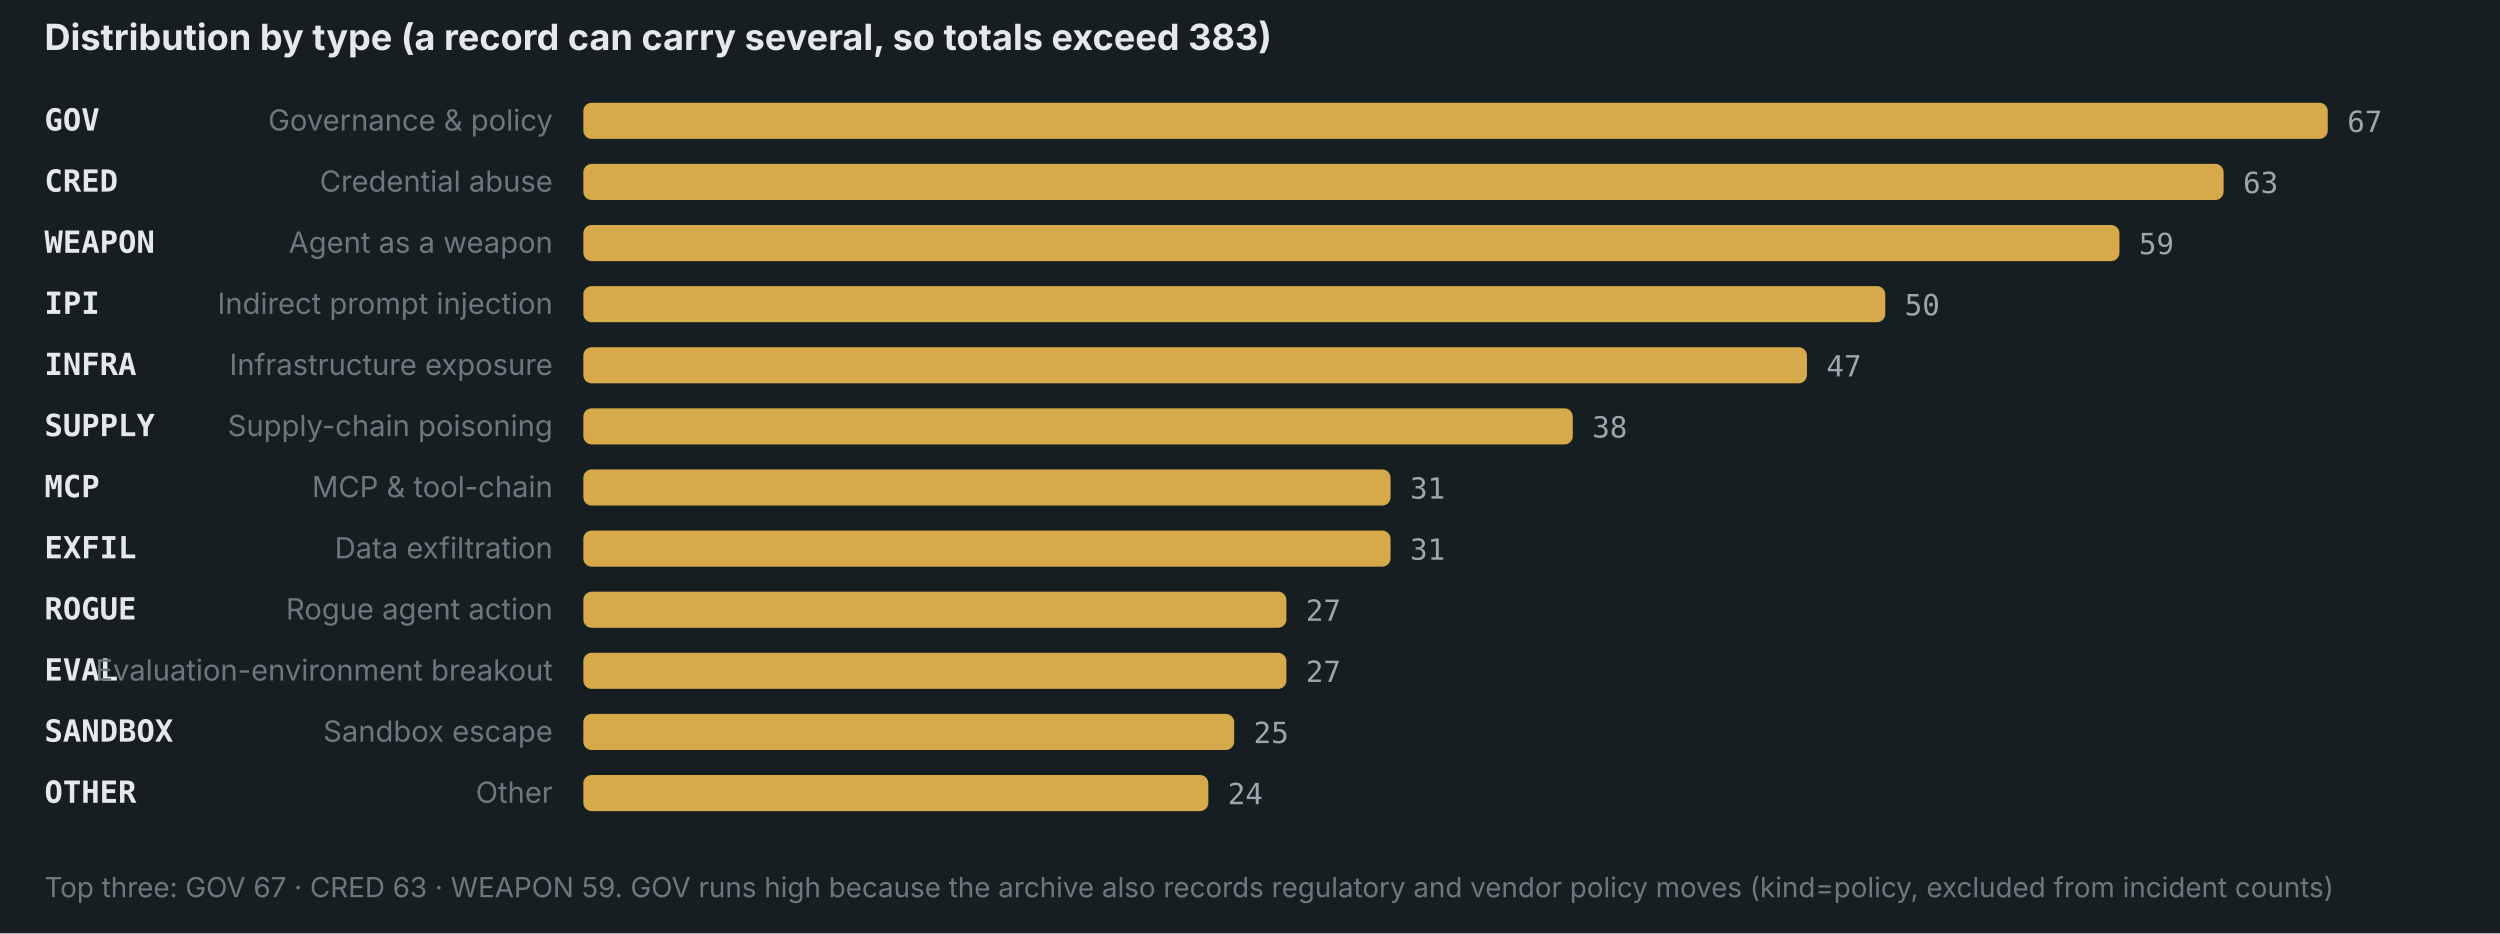
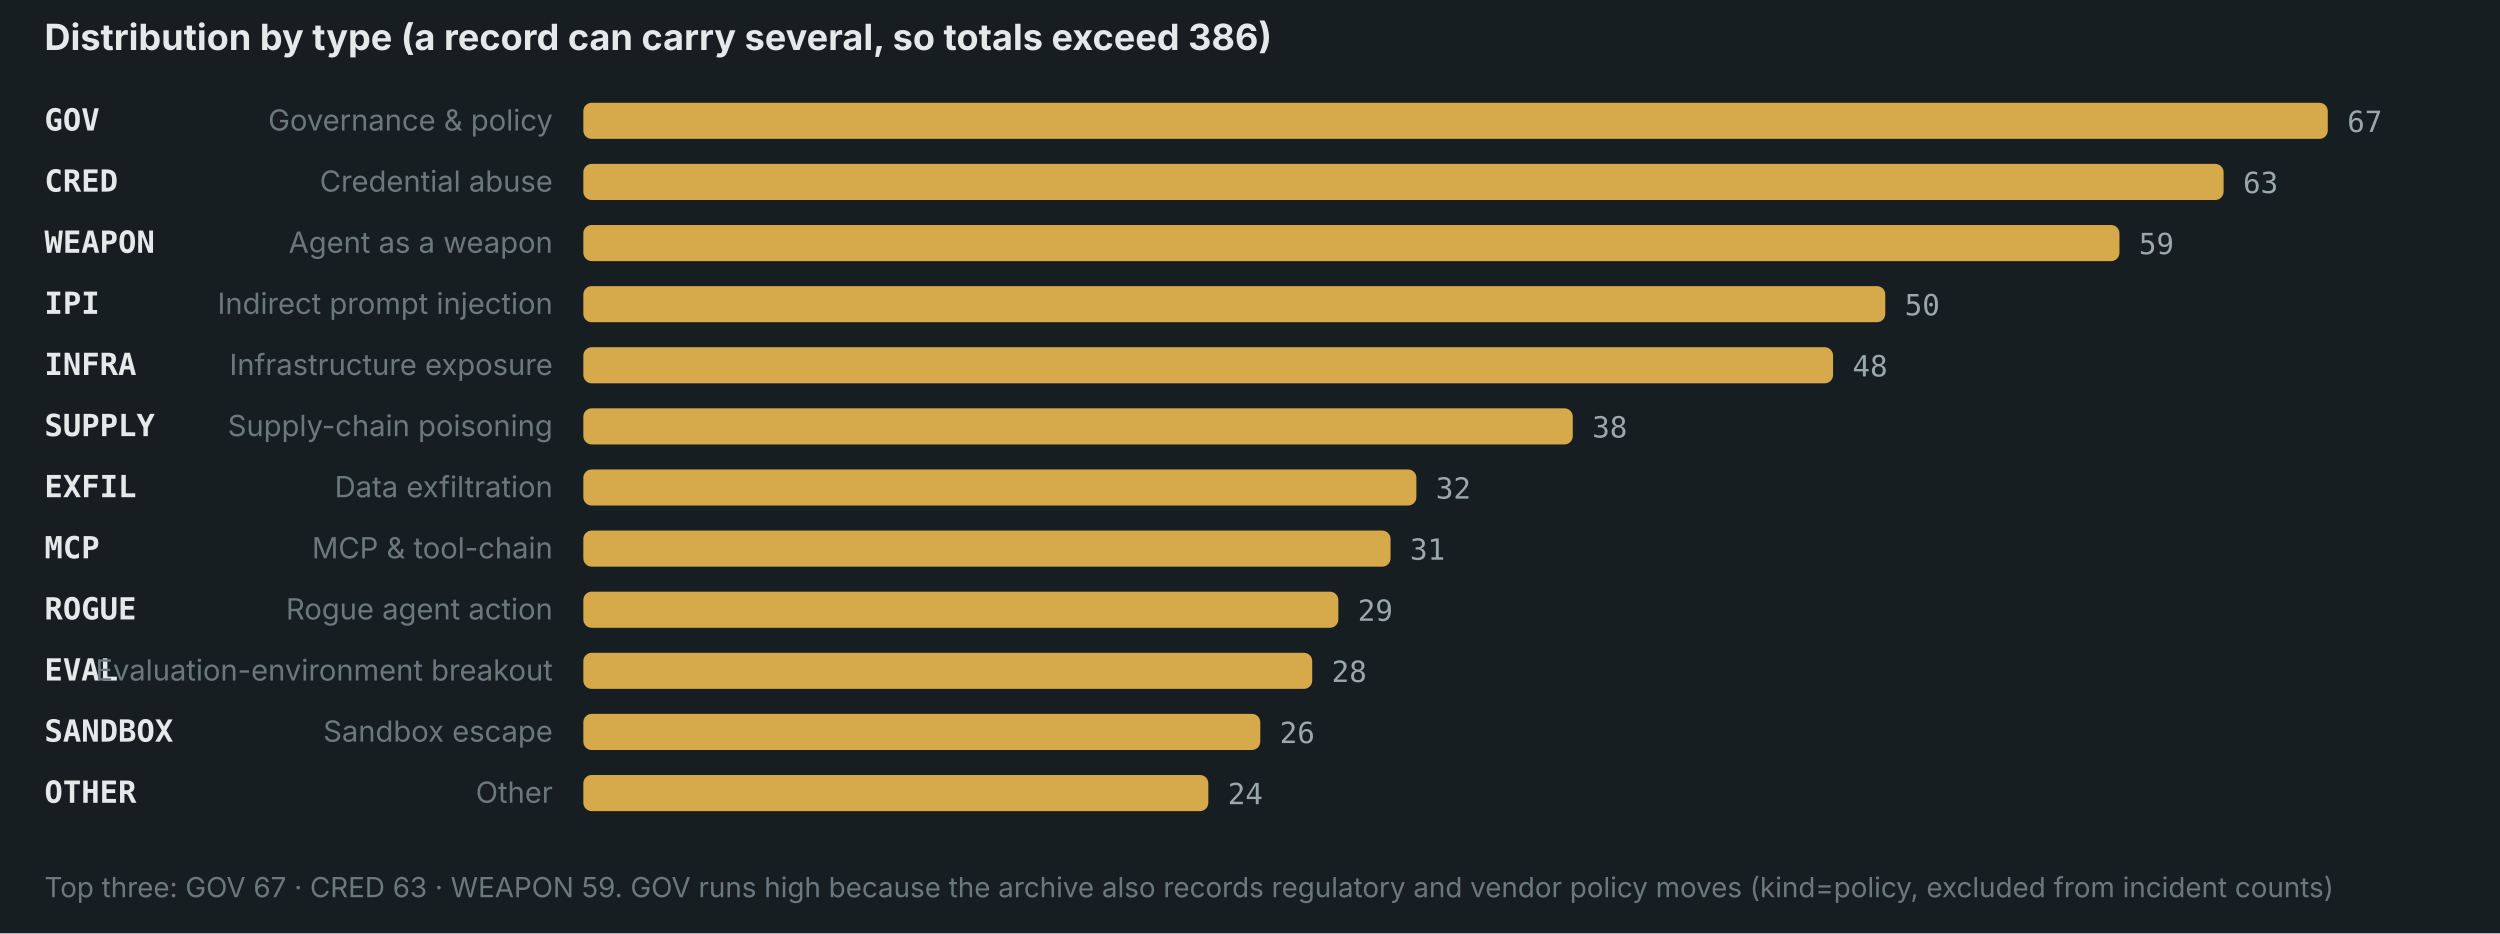
<svg xmlns="http://www.w3.org/2000/svg" viewBox="0 0 900 336" width="900" height="336" role="img" font-family="ui-sans-serif,-apple-system,'Segoe UI','PingFang SC','Microsoft YaHei',sans-serif">
  <rect width="900" height="336" fill="#171E21" />
-   <text x="16" y="18" font-size="13" font-weight="700" fill="#E4E9E9">Distribution by type (a record can carry several, so totals exceed 383)</text>
+   <text x="16" y="18" font-size="13" font-weight="700" fill="#E4E9E9">Distribution by type (a record can carry several, so totals exceed 386)</text>
  <text x="16" y="47" font-size="11" fill="#E4E9E9" font-family="ui-monospace,'SF Mono','Cascadia Mono','Consolas',monospace" font-weight="600">GOV</text>
  <text x="199" y="47" font-size="10.5" text-anchor="end" fill="#6B787E">Governance &amp; policy</text>
  <rect x="210" y="37" width="628.0" height="13" rx="3" fill="#D6A94A" />
  <text x="845.0" y="47.5" font-size="10.5" fill="#9AA8AD" font-family="ui-monospace,'SF Mono','Cascadia Mono','Consolas',monospace">67</text>
  <text x="16" y="69" font-size="11" fill="#E4E9E9" font-family="ui-monospace,'SF Mono','Cascadia Mono','Consolas',monospace" font-weight="600">CRED</text>
  <text x="199" y="69" font-size="10.5" text-anchor="end" fill="#6B787E">Credential abuse</text>
  <rect x="210" y="59" width="590.5" height="13" rx="3" fill="#D6A94A" />
  <text x="807.5" y="69.5" font-size="10.5" fill="#9AA8AD" font-family="ui-monospace,'SF Mono','Cascadia Mono','Consolas',monospace">63</text>
  <text x="16" y="91" font-size="11" fill="#E4E9E9" font-family="ui-monospace,'SF Mono','Cascadia Mono','Consolas',monospace" font-weight="600">WEAPON</text>
  <text x="199" y="91" font-size="10.5" text-anchor="end" fill="#6B787E">Agent as a weapon</text>
  <rect x="210" y="81" width="553.0" height="13" rx="3" fill="#D6A94A" />
  <text x="770.0" y="91.5" font-size="10.5" fill="#9AA8AD" font-family="ui-monospace,'SF Mono','Cascadia Mono','Consolas',monospace">59</text>
  <text x="16" y="113" font-size="11" fill="#E4E9E9" font-family="ui-monospace,'SF Mono','Cascadia Mono','Consolas',monospace" font-weight="600">IPI</text>
  <text x="199" y="113" font-size="10.5" text-anchor="end" fill="#6B787E">Indirect prompt injection</text>
  <rect x="210" y="103" width="468.7" height="13" rx="3" fill="#D6A94A" />
  <text x="685.7" y="113.5" font-size="10.5" fill="#9AA8AD" font-family="ui-monospace,'SF Mono','Cascadia Mono','Consolas',monospace">50</text>
  <text x="16" y="135" font-size="11" fill="#E4E9E9" font-family="ui-monospace,'SF Mono','Cascadia Mono','Consolas',monospace" font-weight="600">INFRA</text>
  <text x="199" y="135" font-size="10.5" text-anchor="end" fill="#6B787E">Infrastructure exposure</text>
-   <rect x="210" y="125" width="440.5" height="13" rx="3" fill="#D6A94A" />
-   <text x="657.5" y="135.5" font-size="10.5" fill="#9AA8AD" font-family="ui-monospace,'SF Mono','Cascadia Mono','Consolas',monospace">47</text>
+   <rect x="210" y="125" width="449.9" height="13" rx="3" fill="#D6A94A" />
+   <text x="666.9" y="135.5" font-size="10.5" fill="#9AA8AD" font-family="ui-monospace,'SF Mono','Cascadia Mono','Consolas',monospace">48</text>
  <text x="16" y="157" font-size="11" fill="#E4E9E9" font-family="ui-monospace,'SF Mono','Cascadia Mono','Consolas',monospace" font-weight="600">SUPPLY</text>
  <text x="199" y="157" font-size="10.5" text-anchor="end" fill="#6B787E">Supply-chain poisoning</text>
  <rect x="210" y="147" width="356.2" height="13" rx="3" fill="#D6A94A" />
  <text x="573.2" y="157.5" font-size="10.5" fill="#9AA8AD" font-family="ui-monospace,'SF Mono','Cascadia Mono','Consolas',monospace">38</text>
-   <text x="16" y="179" font-size="11" fill="#E4E9E9" font-family="ui-monospace,'SF Mono','Cascadia Mono','Consolas',monospace" font-weight="600">MCP</text>
-   <text x="199" y="179" font-size="10.5" text-anchor="end" fill="#6B787E">MCP &amp; tool-chain</text>
-   <rect x="210" y="169" width="290.6" height="13" rx="3" fill="#D6A94A" />
-   <text x="507.6" y="179.5" font-size="10.5" fill="#9AA8AD" font-family="ui-monospace,'SF Mono','Cascadia Mono','Consolas',monospace">31</text>
-   <text x="16" y="201" font-size="11" fill="#E4E9E9" font-family="ui-monospace,'SF Mono','Cascadia Mono','Consolas',monospace" font-weight="600">EXFIL</text>
-   <text x="199" y="201" font-size="10.5" text-anchor="end" fill="#6B787E">Data exfiltration</text>
+   <text x="16" y="179" font-size="11" fill="#E4E9E9" font-family="ui-monospace,'SF Mono','Cascadia Mono','Consolas',monospace" font-weight="600">EXFIL</text>
+   <text x="199" y="179" font-size="10.5" text-anchor="end" fill="#6B787E">Data exfiltration</text>
+   <rect x="210" y="169" width="299.9" height="13" rx="3" fill="#D6A94A" />
+   <text x="516.9" y="179.5" font-size="10.5" fill="#9AA8AD" font-family="ui-monospace,'SF Mono','Cascadia Mono','Consolas',monospace">32</text>
+   <text x="16" y="201" font-size="11" fill="#E4E9E9" font-family="ui-monospace,'SF Mono','Cascadia Mono','Consolas',monospace" font-weight="600">MCP</text>
+   <text x="199" y="201" font-size="10.5" text-anchor="end" fill="#6B787E">MCP &amp; tool-chain</text>
  <rect x="210" y="191" width="290.6" height="13" rx="3" fill="#D6A94A" />
  <text x="507.6" y="201.5" font-size="10.5" fill="#9AA8AD" font-family="ui-monospace,'SF Mono','Cascadia Mono','Consolas',monospace">31</text>
  <text x="16" y="223" font-size="11" fill="#E4E9E9" font-family="ui-monospace,'SF Mono','Cascadia Mono','Consolas',monospace" font-weight="600">ROGUE</text>
  <text x="199" y="223" font-size="10.5" text-anchor="end" fill="#6B787E">Rogue agent action</text>
-   <rect x="210" y="213" width="253.1" height="13" rx="3" fill="#D6A94A" />
-   <text x="470.1" y="223.5" font-size="10.5" fill="#9AA8AD" font-family="ui-monospace,'SF Mono','Cascadia Mono','Consolas',monospace">27</text>
+   <rect x="210" y="213" width="271.8" height="13" rx="3" fill="#D6A94A" />
+   <text x="488.8" y="223.5" font-size="10.5" fill="#9AA8AD" font-family="ui-monospace,'SF Mono','Cascadia Mono','Consolas',monospace">29</text>
  <text x="16" y="245" font-size="11" fill="#E4E9E9" font-family="ui-monospace,'SF Mono','Cascadia Mono','Consolas',monospace" font-weight="600">EVAL</text>
  <text x="199" y="245" font-size="10.5" text-anchor="end" fill="#6B787E">Evaluation-environment breakout</text>
-   <rect x="210" y="235" width="253.1" height="13" rx="3" fill="#D6A94A" />
-   <text x="470.1" y="245.5" font-size="10.5" fill="#9AA8AD" font-family="ui-monospace,'SF Mono','Cascadia Mono','Consolas',monospace">27</text>
+   <rect x="210" y="235" width="262.4" height="13" rx="3" fill="#D6A94A" />
+   <text x="479.4" y="245.5" font-size="10.5" fill="#9AA8AD" font-family="ui-monospace,'SF Mono','Cascadia Mono','Consolas',monospace">28</text>
  <text x="16" y="267" font-size="11" fill="#E4E9E9" font-family="ui-monospace,'SF Mono','Cascadia Mono','Consolas',monospace" font-weight="600">SANDBOX</text>
  <text x="199" y="267" font-size="10.5" text-anchor="end" fill="#6B787E">Sandbox escape</text>
-   <rect x="210" y="257" width="234.3" height="13" rx="3" fill="#D6A94A" />
-   <text x="451.3" y="267.5" font-size="10.5" fill="#9AA8AD" font-family="ui-monospace,'SF Mono','Cascadia Mono','Consolas',monospace">25</text>
+   <rect x="210" y="257" width="243.7" height="13" rx="3" fill="#D6A94A" />
+   <text x="460.7" y="267.5" font-size="10.5" fill="#9AA8AD" font-family="ui-monospace,'SF Mono','Cascadia Mono','Consolas',monospace">26</text>
  <text x="16" y="289" font-size="11" fill="#E4E9E9" font-family="ui-monospace,'SF Mono','Cascadia Mono','Consolas',monospace" font-weight="600">OTHER</text>
  <text x="199" y="289" font-size="10.5" text-anchor="end" fill="#6B787E">Other</text>
  <rect x="210" y="279" width="225.0" height="13" rx="3" fill="#D6A94A" />
  <text x="442.0" y="289.5" font-size="10.5" fill="#9AA8AD" font-family="ui-monospace,'SF Mono','Cascadia Mono','Consolas',monospace">24</text>
  <text x="16" y="323" font-size="10" fill="#6B787E">Top three: GOV 67 · CRED 63 · WEAPON 59. GOV runs high because the archive also records regulatory and vendor policy moves (kind=policy, excluded from incident counts)</text>
</svg>
